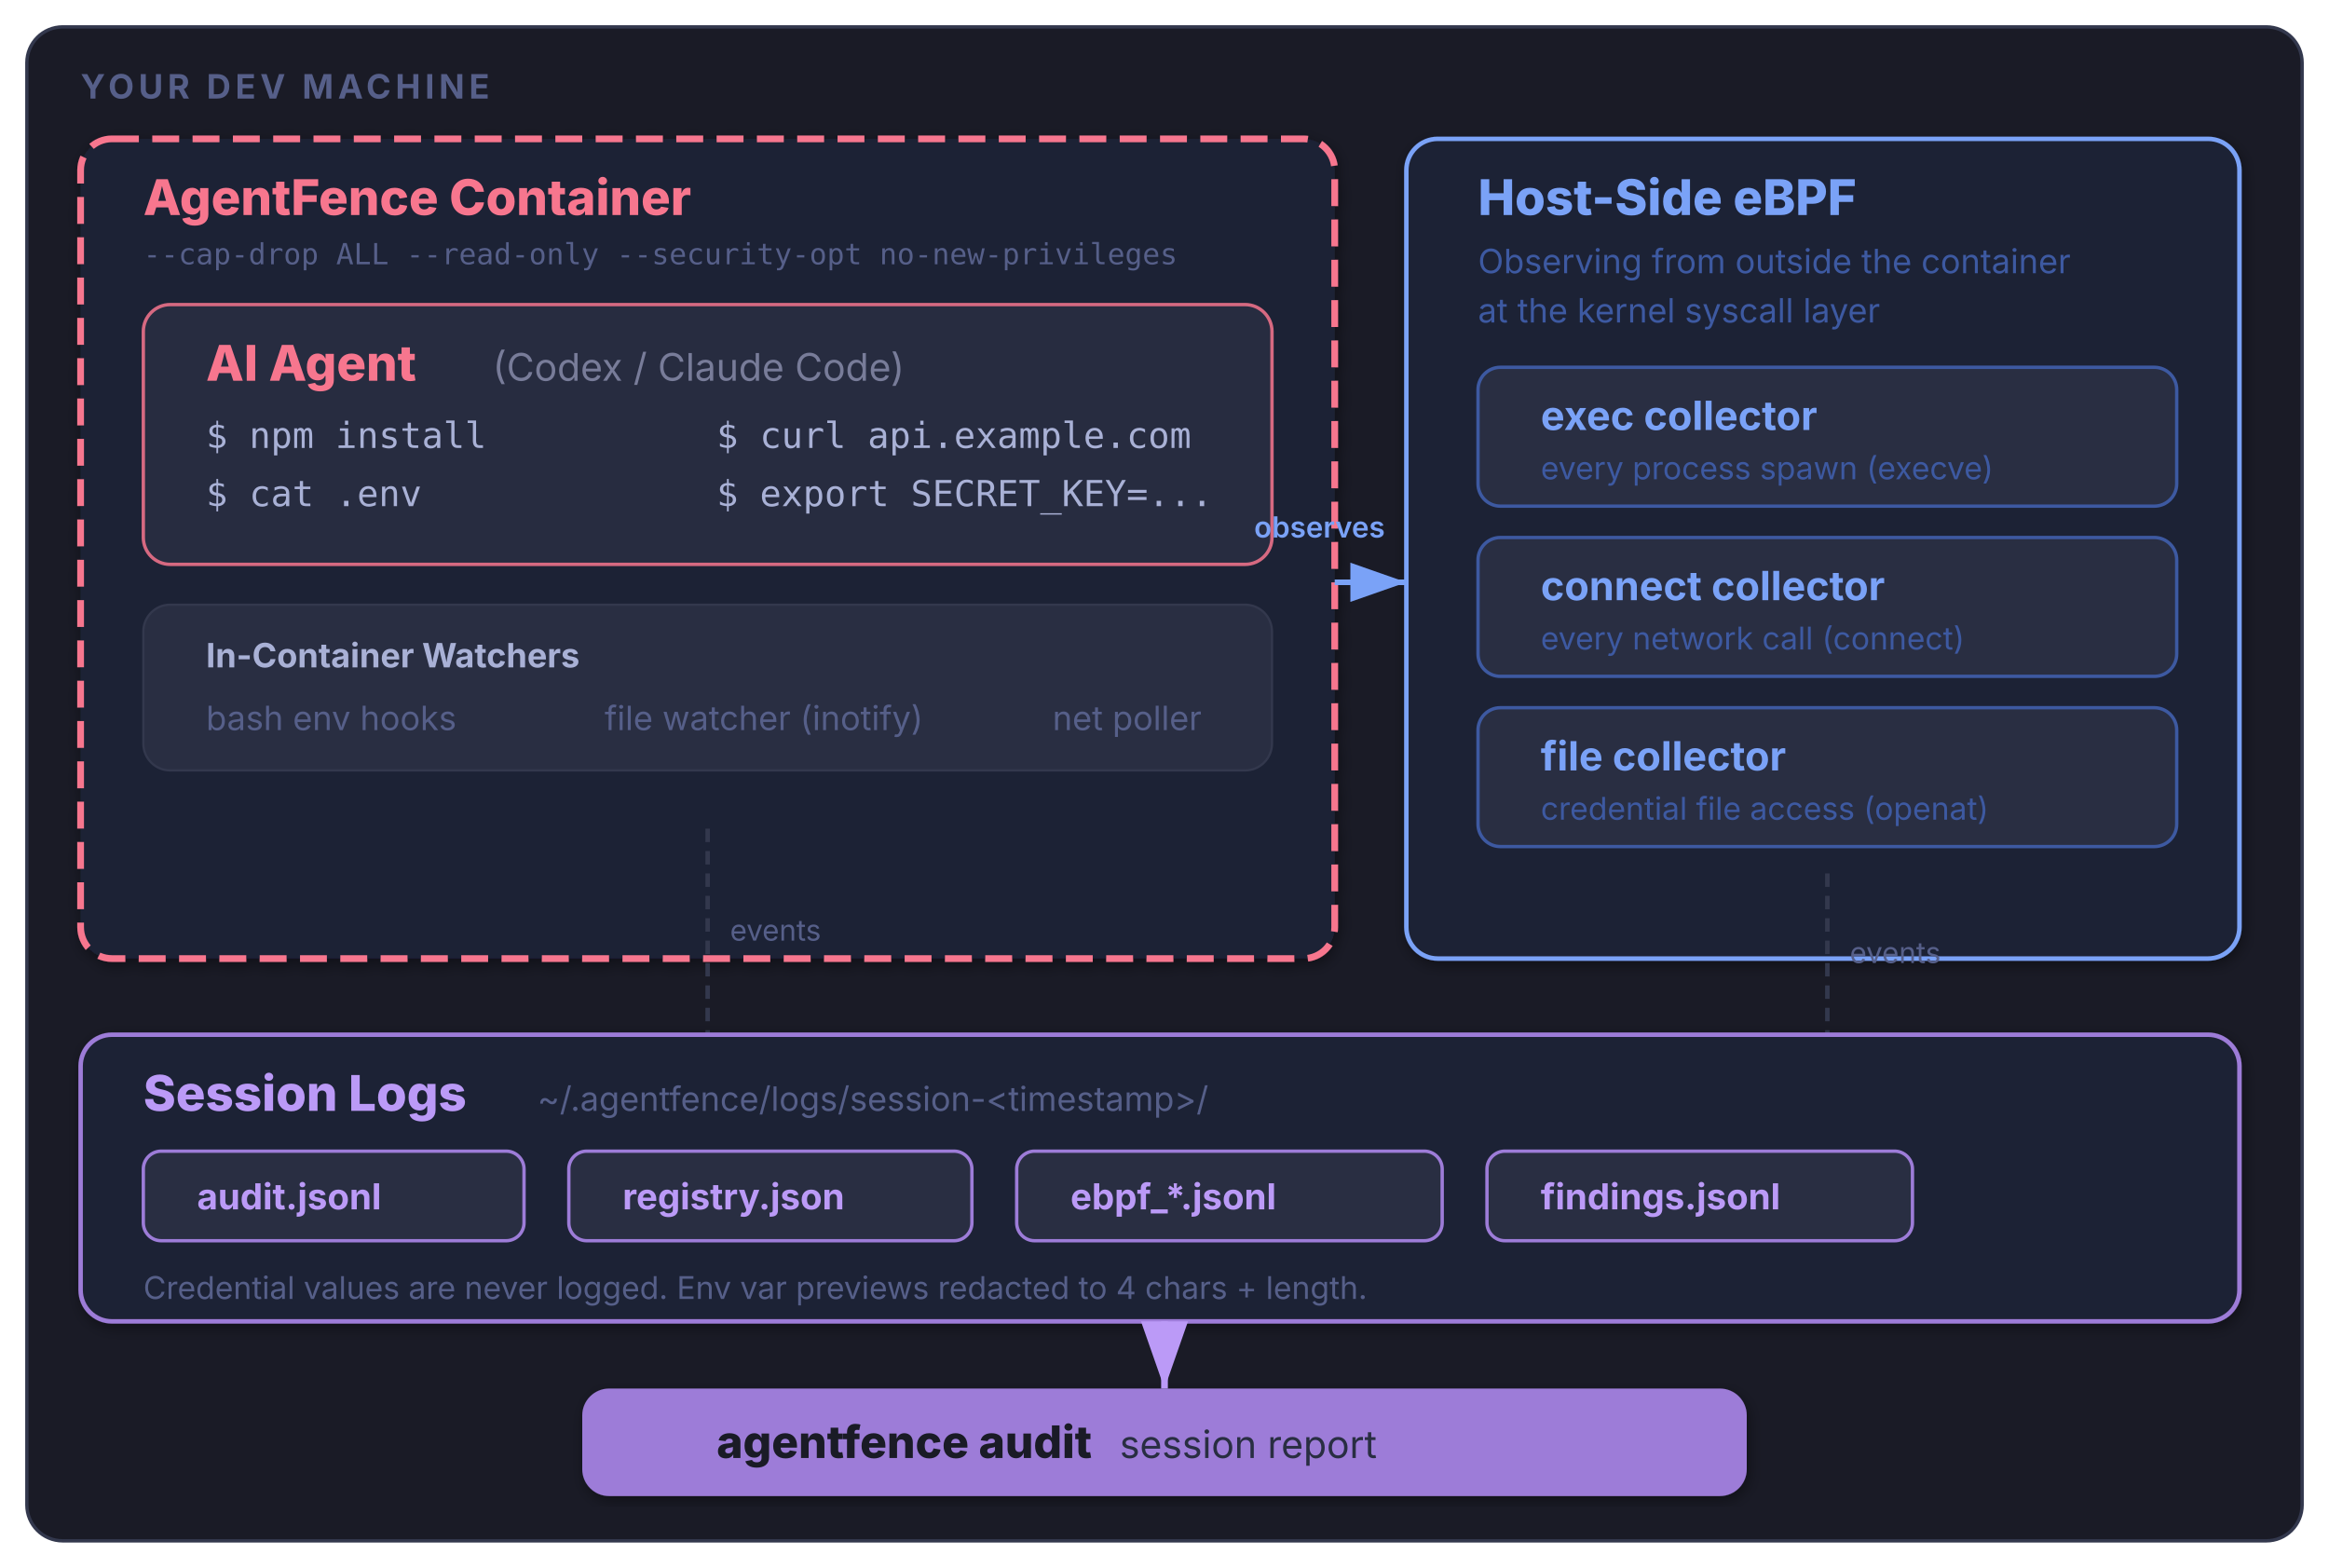
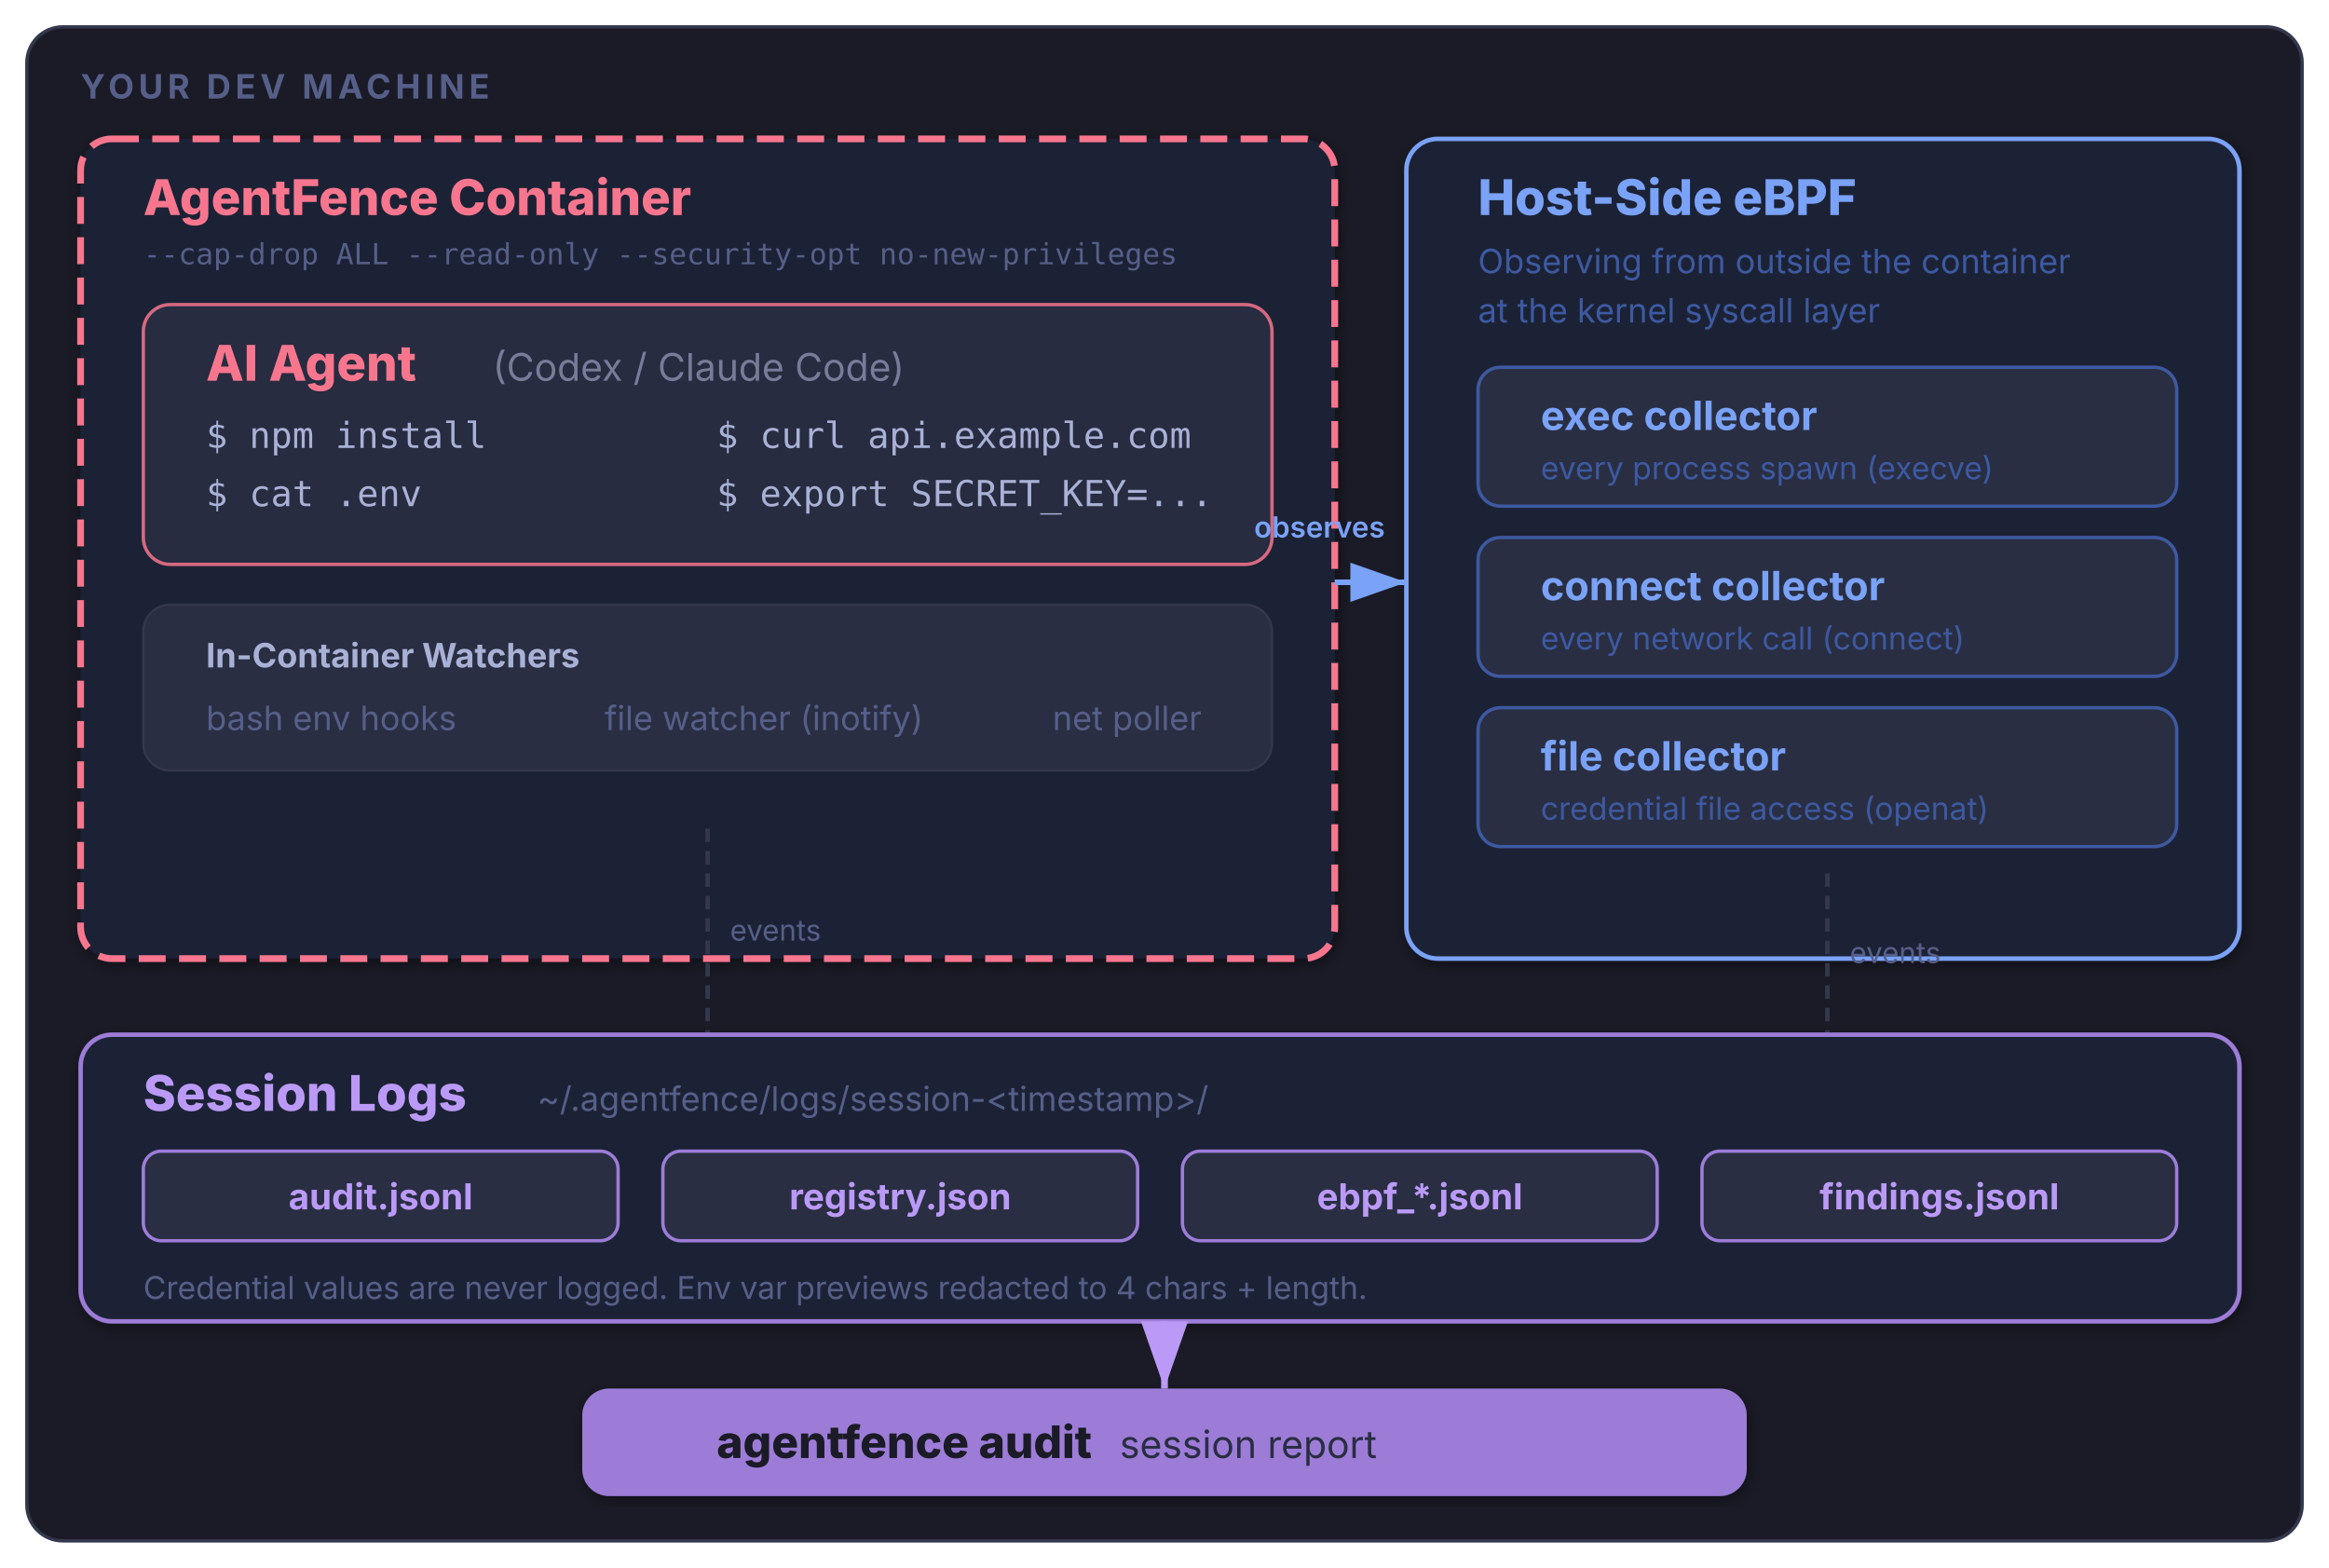
<svg xmlns="http://www.w3.org/2000/svg" viewBox="0 0 1040 700" font-family="system-ui, -apple-system, sans-serif">
  <defs>
    <filter id="shadow">
      <feDropShadow dx="1" dy="2" stdDeviation="3" flood-opacity="0.4" />
    </filter>
    <marker id="bluearrow" markerWidth="10" markerHeight="7" refX="10" refY="3.5" orient="auto">
      <polygon points="0 0, 10 3.5, 0 7" fill="#7aa2f7" />
    </marker>
    <marker id="purplearrow" markerWidth="10" markerHeight="7" refX="10" refY="3.5" orient="auto">
      <polygon points="0 0, 10 3.5, 0 7" fill="#bb9af7" />
    </marker>
  </defs>
  <rect x="12" y="12" width="1016" height="676" rx="16" fill="#1a1b26" stroke="#33384d" stroke-width="1.5" />
  <text x="36" y="44" font-size="15" font-weight="700" fill="#565f89" letter-spacing="2">YOUR DEV MACHINE</text>
  <rect x="36" y="62" width="560" height="366" rx="14" fill="#1f2335" stroke="#f7768e" stroke-width="3" stroke-dasharray="12 6" filter="url(#shadow)" />
  <text x="64" y="96" font-size="22" font-weight="800" fill="#f7768e">AgentFence Container</text>
  <text x="64" y="118" font-size="13" fill="#565f89" font-family="monospace">--cap-drop ALL    --read-only    --security-opt no-new-privileges</text>
  <rect x="64" y="136" width="504" height="116" rx="12" fill="#292e42" stroke="#f7768e" stroke-width="1.5" opacity="0.85" />
  <text x="92" y="170" font-size="22" font-weight="800" fill="#f7768e">AI Agent</text>
  <text x="220" y="170" font-size="17" fill="#787c99">(Codex / Claude Code)</text>
  <text x="92" y="200" font-size="16" fill="#a9b1d6" font-family="monospace">$ npm install</text>
  <text x="320" y="200" font-size="16" fill="#a9b1d6" font-family="monospace">$ curl api.example.com</text>
  <text x="92" y="226" font-size="16" fill="#a9b1d6" font-family="monospace">$ cat .env</text>
  <text x="320" y="226" font-size="16" fill="#a9b1d6" font-family="monospace">$ export SECRET_KEY=...</text>
  <rect x="64" y="270" width="504" height="74" rx="12" fill="#292e42" stroke="#33384d" stroke-width="1" />
  <text x="92" y="298" font-size="15" font-weight="700" fill="#a9b1d6">In-Container Watchers</text>
  <text x="92" y="326" font-size="15" fill="#565f89">bash env hooks</text>
  <text x="270" y="326" font-size="15" fill="#565f89">file watcher (inotify)</text>
  <text x="470" y="326" font-size="15" fill="#565f89">net poller</text>
  <line x1="316" y1="370" x2="316" y2="462" stroke="#33384d" stroke-width="2" stroke-dasharray="6 4" />
  <text x="326" y="420" font-size="13" fill="#565f89">events</text>
  <rect x="628" y="62" width="372" height="366" rx="14" fill="#1f2335" stroke="#7aa2f7" stroke-width="2" filter="url(#shadow)" />
  <text x="660" y="96" font-size="22" font-weight="800" fill="#7aa2f7">Host-Side eBPF</text>
  <text x="660" y="122" font-size="15" fill="#3d59a1">Observing from outside the container</text>
  <text x="660" y="144" font-size="15" fill="#3d59a1">at the kernel syscall layer</text>
  <rect x="660" y="164" width="312" height="62" rx="10" fill="#292e42" stroke="#3d59a1" stroke-width="1.5" />
  <text x="688" y="192" font-size="18" font-weight="700" fill="#7aa2f7">exec collector</text>
  <text x="688" y="214" font-size="14" fill="#3d59a1">every process spawn (execve)</text>
  <rect x="660" y="240" width="312" height="62" rx="10" fill="#292e42" stroke="#3d59a1" stroke-width="1.5" />
  <text x="688" y="268" font-size="18" font-weight="700" fill="#7aa2f7">connect collector</text>
  <text x="688" y="290" font-size="14" fill="#3d59a1">every network call (connect)</text>
  <rect x="660" y="316" width="312" height="62" rx="10" fill="#292e42" stroke="#3d59a1" stroke-width="1.5" />
  <text x="688" y="344" font-size="18" font-weight="700" fill="#7aa2f7">file collector</text>
  <text x="688" y="366" font-size="14" fill="#3d59a1">credential file access (openat)</text>
  <path d="M 596 260 L 628 260" stroke="#7aa2f7" stroke-width="2.5" marker-end="url(#bluearrow)" />
  <text x="560" y="240" font-size="13" font-weight="600" fill="#7aa2f7">observes</text>
  <line x1="816" y1="390" x2="816" y2="462" stroke="#33384d" stroke-width="2" stroke-dasharray="6 4" />
  <text x="826" y="430" font-size="13" fill="#565f89">events</text>
  <rect x="36" y="462" width="964" height="128" rx="14" fill="#1f2335" stroke="#9d7cd8" stroke-width="2" filter="url(#shadow)" />
  <text x="64" y="496" font-size="22" font-weight="800" fill="#bb9af7">Session Logs</text>
  <text x="240" y="496" font-size="15" fill="#565f89">~/.agentfence/logs/session-&lt;timestamp&gt;/</text>
-   <rect x="64" y="514" width="170" height="40" rx="8" fill="#292e42" stroke="#9d7cd8" stroke-width="1.5" />
-   <text x="88" y="540" font-size="16" font-weight="700" fill="#bb9af7">audit.jsonl</text>
-   <rect x="254" y="514" width="180" height="40" rx="8" fill="#292e42" stroke="#9d7cd8" stroke-width="1.5" />
-   <text x="278" y="540" font-size="16" font-weight="700" fill="#bb9af7">registry.json</text>
-   <rect x="454" y="514" width="190" height="40" rx="8" fill="#292e42" stroke="#9d7cd8" stroke-width="1.5" />
-   <text x="478" y="540" font-size="16" font-weight="700" fill="#bb9af7">ebpf_*.jsonl</text>
-   <rect x="664" y="514" width="190" height="40" rx="8" fill="#292e42" stroke="#9d7cd8" stroke-width="1.5" />
-   <text x="688" y="540" font-size="16" font-weight="700" fill="#bb9af7">findings.jsonl</text>
+   <rect x="64" y="514" width="212" height="40" rx="8" fill="#292e42" stroke="#9d7cd8" stroke-width="1.5" />
+   <text x="170" y="540" font-size="16" font-weight="700" fill="#bb9af7" text-anchor="middle">audit.jsonl</text>
+   <rect x="296" y="514" width="212" height="40" rx="8" fill="#292e42" stroke="#9d7cd8" stroke-width="1.5" />
+   <text x="402" y="540" font-size="16" font-weight="700" fill="#bb9af7" text-anchor="middle">registry.json</text>
+   <rect x="528" y="514" width="212" height="40" rx="8" fill="#292e42" stroke="#9d7cd8" stroke-width="1.5" />
+   <text x="634" y="540" font-size="16" font-weight="700" fill="#bb9af7" text-anchor="middle">ebpf_*.jsonl</text>
+   <rect x="760" y="514" width="212" height="40" rx="8" fill="#292e42" stroke="#9d7cd8" stroke-width="1.5" />
+   <text x="866" y="540" font-size="16" font-weight="700" fill="#bb9af7" text-anchor="middle">findings.jsonl</text>
  <text x="64" y="580" font-size="14" fill="#565f89">Credential values are never logged. Env var previews redacted to 4 chars + length.</text>
  <rect x="260" y="620" width="520" height="48" rx="12" fill="#9d7cd8" filter="url(#shadow)" />
  <text x="320" y="651" font-size="20" font-weight="800" fill="#1a1b26">agentfence audit</text>
  <text x="500" y="651" font-size="17" fill="#292e42">session report</text>
  <path d="M 520 590 L 520 620" stroke="#bb9af7" stroke-width="3" marker-end="url(#purplearrow)" />
</svg>
